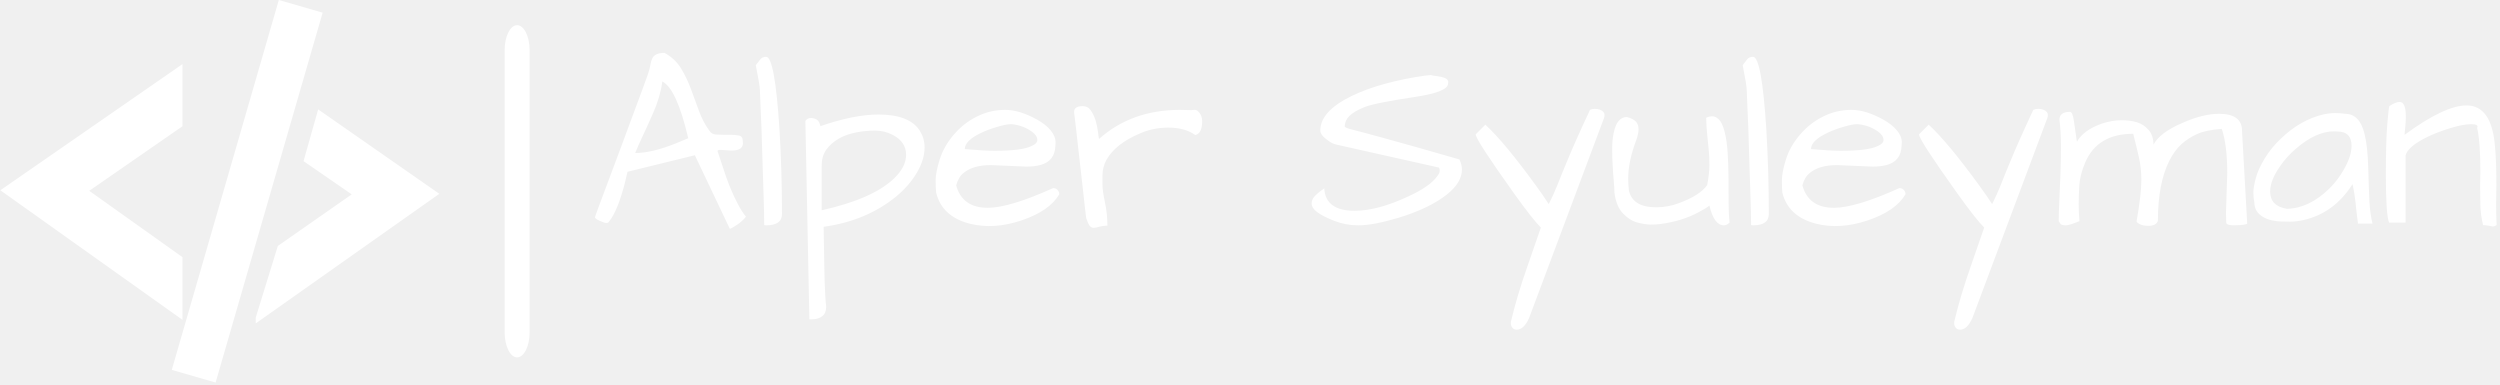
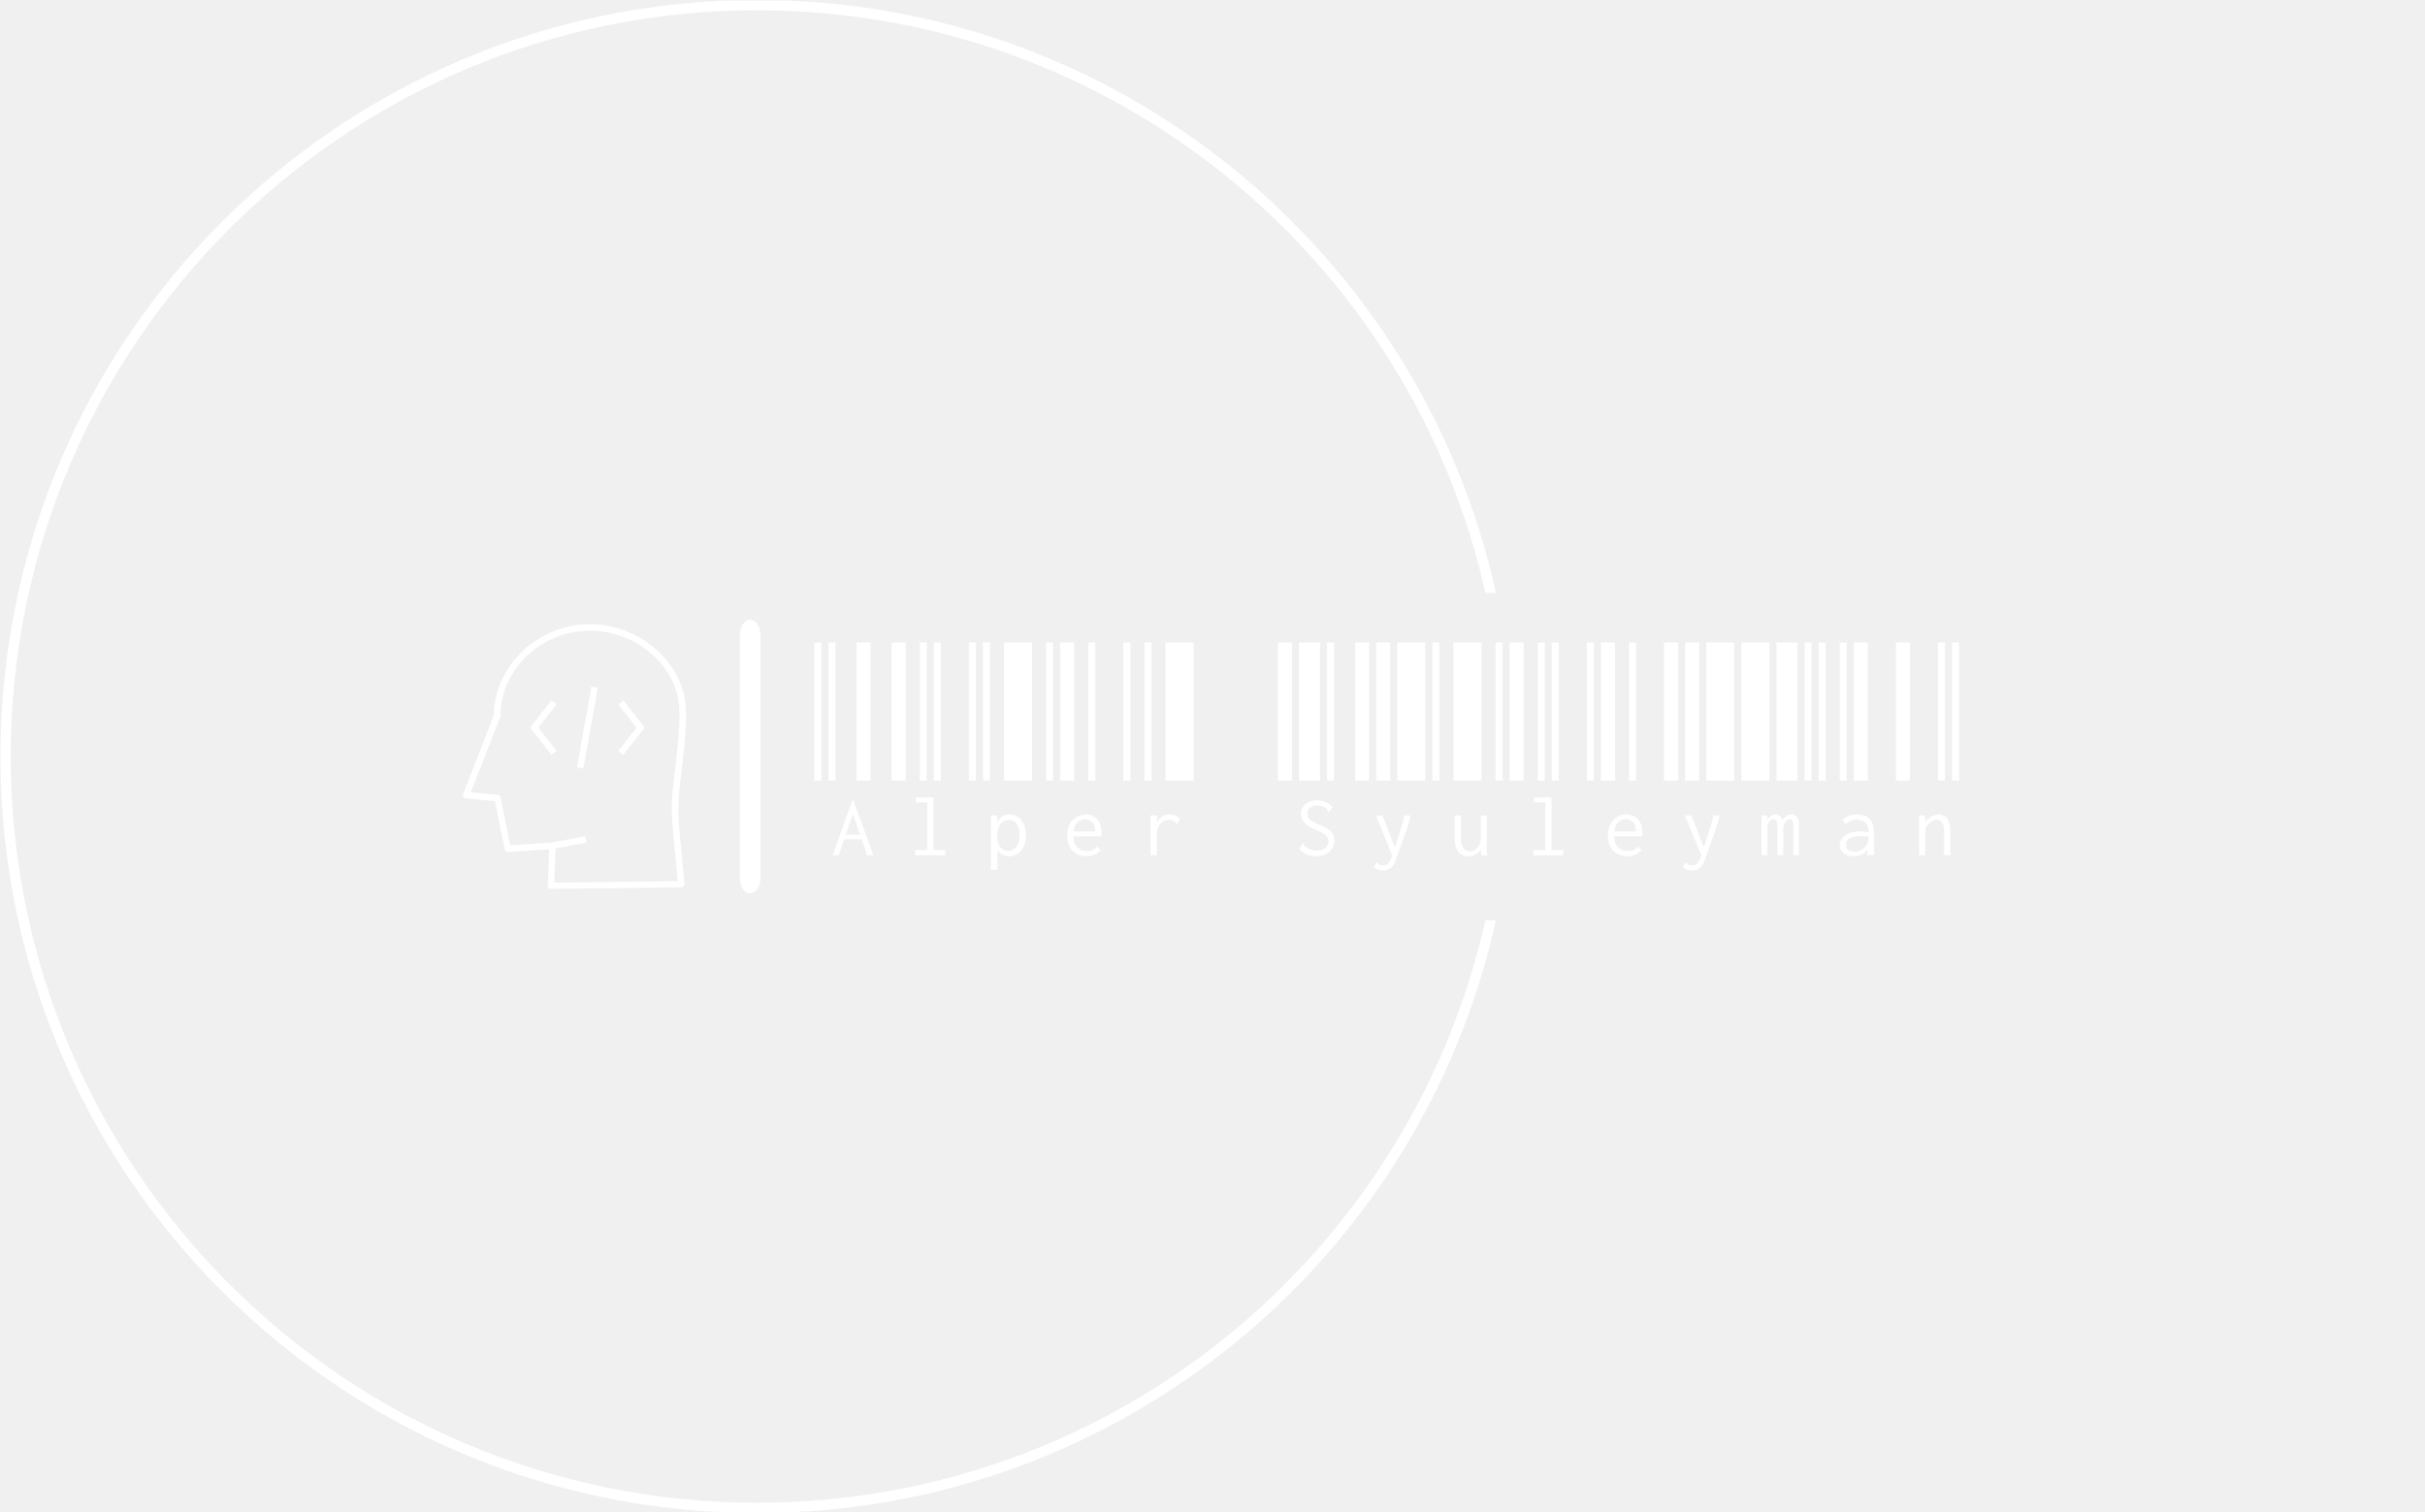
- <svg xmlns="http://www.w3.org/2000/svg" version="1.1" width="2000" height="308" viewBox="0 0 2000 308">
-   <g transform="matrix(1,0,0,1,-1.212121,-0.9762562)">
-     <svg viewBox="0 0 396 61" data-background-color="#4b91f1" preserveAspectRatio="xMidYMid meet" height="308" width="2000">
-       <g id="tight-bounds" transform="matrix(1,0,0,1,0.24,0.1933494)">
-         <svg viewBox="0 0 395.52 60.613" height="60.613" width="395.52">
+ <svg xmlns="http://www.w3.org/2000/svg" version="1.1" width="2000" height="1247" viewBox="0 0 2000 1247">
+   <g transform="matrix(1,0,0,1,-1.212121,0.5048583)">
+     <svg viewBox="0 0 396 247" data-background-color="#4b91f1" preserveAspectRatio="xMidYMid meet" height="1247" width="2000">
+       <g id="tight-bounds" transform="matrix(1,0,0,1,0.24,-0.1)">
+         <svg viewBox="0 0 395.52 247.2" height="247.2" width="395.52">
          <g>
-             <svg viewBox="0 0 519.192 79.566" height="60.613" width="395.52">
-               <g>
-                 <rect width="5.192" height="69.088" x="104.889" y="5.239" fill="#ffffff" opacity="1" stroke-width="0" stroke="transparent" fill-opacity="1" class="rect-qz-0" data-fill-palette-color="primary" rx="1%" id="qz-0" data-palette-color="#ffffff" />
-               </g>
-               <g transform="matrix(1,0,0,1,123.6722,10.99646)">
-                 <svg viewBox="0 0 395.52 57.573" height="57.573" width="395.52">
-                   <g id="textblocktransform">
-                     <svg viewBox="0 0 395.52 57.573" height="57.573" width="395.52" id="textblock">
+             <svg />
+           </g>
+           <g>
+             <svg viewBox="0 0 395.52 247.2" height="247.2" width="395.52">
+               <g transform="matrix(1,0,0,1,75.54432,101.2485)">
+                 <svg viewBox="0 0 244.431 44.703" height="44.703" width="244.431">
+                   <g>
+                     <svg viewBox="0 0 319.455 58.424" height="44.703" width="244.431">
                      <g>
-                         <svg viewBox="0 0 395.52 57.573" height="57.573" width="395.52">
-                           <g transform="matrix(1,0,0,1,0,0)">
-                             <svg width="395.52" viewBox="1.27 -34.08 376.33 54.78" height="57.573" data-palette-color="#ffffff">
-                               <path d="M26.81-17.87L26.81-17.87 28.17-17.87Q29-17.87 29.76-17.72 30.52-17.58 30.52-16.65L30.52-16.65Q30.86-14.7 28.22-14.75L28.22-14.75Q27.49-14.79 26.88-14.84 26.27-14.89 25.88-14.87 25.49-14.84 25.54-14.6L25.54-14.6Q26.03-13.18 26.59-11.43 27.15-9.67 27.83-7.91L27.83-7.91Q29.59-3.56 31.15-1.66L31.15-1.66Q30.32-0.63 29.22 0.05 28.13 0.73 28.05 0.73 27.98 0.73 27.93 0.68L27.93 0.68 21.04-13.82 7.71-10.55 7.23-8.5Q5.81-2.88 4.05-0.68L4.05-0.68Q3.76-0.2 2.83-0.59L2.83-0.59Q1.27-1.17 1.27-1.56L1.27-1.56Q1.27-1.66 2.29-4.39 3.32-7.13 4.37-9.94 5.42-12.74 6.57-15.82 7.71-18.9 8.74-21.68 9.77-24.46 10.6-26.68 11.43-28.91 11.77-29.91 12.11-30.91 12.23-31.67 12.35-32.42 12.6-32.96L12.6-32.96Q13.09-34.08 15.04-34.08L15.04-34.08Q17.14-32.91 18.29-31.03 19.43-29.15 20.24-27 21.04-24.85 21.83-22.66 22.61-20.46 23.93-18.65L23.93-18.65Q24.37-17.97 25.24-17.92 26.12-17.87 26.81-17.87ZM14.6-28.42L14.6-28.42Q14.21-25.44 12.84-22.31 11.47-19.19 10.64-17.46 9.81-15.72 9.23-14.26L9.23-14.26Q12.55-14.26 17.38-16.21L17.38-16.21Q18.6-16.75 19.73-17.19L19.73-17.19Q17.43-27 14.6-28.42ZM34.23-18.95Q34.13-21.58 34.03-23.66 33.93-25.73 33.91-26.73 33.88-27.73 33.1-31.64L33.1-31.64Q33.54-32.23 33.96-32.76 34.37-33.3 35.15-33.3L35.15-33.3Q36.86-33.3 37.79-18.9L37.79-18.9Q38.28-10.55 38.28-2.2L38.28-2.2Q38.28 0.05 35.15 0.05L35.15 0.05 34.76 0Q34.76-2.54 34.62-6.49 34.47-10.45 34.4-13.38 34.32-16.31 34.23-18.95ZM45.89-19.58L45.89-19.58Q52.53-21.88 57.37-21.88L57.37-21.88Q63.52-21.88 65.57-18.65L65.57-18.65Q66.5-17.14 66.5-15.38L66.5-15.38Q66.5-12.94 64.96-10.35 63.42-7.76 60.88-5.66L60.88-5.66Q54.98-0.83 46.53 0.34L46.53 0.34Q46.53 0.88 46.55 2.08 46.58 3.27 46.6 4.74 46.63 6.2 46.65 7.86 46.67 9.52 46.72 11.04L46.72 11.04Q46.87 14.79 46.94 15.33 47.02 15.87 47.02 16.21L47.02 16.21Q47.02 17.43 46.24 18.04 45.45 18.65 44.18 18.65L44.18 18.65Q43.94 18.65 43.7 18.65L43.7 18.65 42.91-20.61Q43.35-21.24 44.09-21.19 44.82-21.14 45.26-20.8 45.7-20.46 45.89-19.58ZM60.15-17.87L60.15-17.87Q58.54-18.7 56.71-18.7 54.88-18.7 53.07-18.36L53.07-18.36Q48.97-17.58 47.02-14.89L47.02-14.89Q46.14-13.62 46.14-11.77L46.14-11.77Q46.14-11.57 46.14-11.38L46.14-11.38 46.14-2.93Q56.2-5.18 60.4-9.18L60.4-9.18Q62.84-11.47 62.84-13.92L62.84-13.92Q62.84-16.5 60.15-17.87ZM79-3.42L79-3.42Q83.29-3.42 91.94-7.32L91.94-7.32Q92.47-7.32 92.81-6.96 93.16-6.59 93.16-6.1L93.16-6.1Q91.2-2.78 85.69-0.93 80.17 0.93 75.38-0.29L75.38-0.29Q69.96-1.71 68.79-6.4L68.79-6.4Q68.69-7.32 68.69-8.89 68.69-10.45 69.5-13.01 70.31-15.58 72.26-17.87 74.21-20.17 76.85-21.48 79.48-22.8 82.46-22.8L82.46-22.8Q85.3-22.8 88.81-20.85L88.81-20.85Q90.47-19.92 91.45-18.75 92.42-17.58 92.42-16.36L92.42-16.36Q92.42-16.02 92.38-15.67L92.38-15.67Q92.28-12.7 89.49-11.91L89.49-11.91Q88.27-11.57 86.66-11.57L86.66-11.57 79.63-11.87Q76.12-11.87 74.26-10.35L74.26-10.35Q73.19-9.52 72.75-7.86L72.75-7.86Q73.97-3.42 79-3.42ZM87.71-18.51Q86.61-19.29 85.44-19.63 84.27-19.97 83.49-19.97 82.71-19.97 80.95-19.46 79.19-18.95 77.82-18.31L77.82-18.31Q74.46-16.75 74.46-15.04L74.46-15.04Q78.36-14.7 80.31-14.7L80.31-14.7Q85.73-14.7 87.64-15.63L87.64-15.63Q88.81-16.11 88.81-16.85L88.81-16.85Q88.81-17.72 87.71-18.51ZM120.06-17.82L120.06-17.82Q118.01-19.29 114.78-19.29L114.78-19.29Q111.76-19.29 109.17-18.16L109.17-18.16Q104.29-16.11 102.48-12.89L102.48-12.89Q101.7-11.43 101.7-9.77L101.7-9.77Q101.7-9.47 101.7-8.13 101.7-6.79 102.19-4.52 102.68-2.25 102.68 0.1L102.68 0.1Q101.65 0.15 101.02 0.34 100.38 0.54 99.94 0.54 99.5 0.54 99.18 0.15 98.87-0.24 98.48-1.37L98.48-1.37Q98.43-1.66 98.28-3.03 98.13-4.39 97.91-6.35 97.7-8.3 97.43-10.62 97.16-12.94 96.91-15.19L96.91-15.19Q96.38-20.07 96.08-22.36L96.08-22.36Q96.08-23.54 97.79-23.54L97.79-23.54Q98.82-23.54 99.4-22.68 99.99-21.83 100.33-20.73 100.67-19.63 100.8-18.55 100.92-17.48 101.02-17.04L101.02-17.04Q107.46-22.8 117.03-22.8L117.03-22.8Q118.11-22.8 119.28-22.75L119.28-22.75Q119.57-22.8 120.01-22.8 120.45-22.8 120.89-22.22L120.89-22.22Q121.43-21.53 121.43-20.56L121.43-20.56Q121.43-18.12 120.06-17.82ZM143.1-4.27Q143.1-5.18 143.86-5.88 144.61-6.59 145.03-6.86 145.44-7.13 145.59-7.28L145.59-7.28Q145.83-2.83 151.6-2.83L151.6-2.83Q156.14-2.83 162.19-5.66L162.19-5.66Q166.49-7.62 167.95-9.67L167.95-9.67Q168.44-10.3 168.44-10.72 168.44-11.13 168.3-11.38L168.3-11.38 148.03-15.92Q147.15-16.11 146.32-16.75L146.32-16.75Q144.81-17.82 144.81-18.7L144.81-18.7Q144.81-22.07 149.59-24.8L149.59-24.8Q154.87-27.78 163.71-29.3L163.71-29.3Q165.71-29.64 166.68-29.69L166.68-29.69Q166.98-29.59 167.59-29.52 168.2-29.44 168.83-29.3L168.83-29.3Q170.35-28.96 170.1-28.03L170.1-28.03Q170.1-26.37 163.75-25.39L163.75-25.39Q155.55-24.17 153.53-23.34 151.5-22.51 150.6-21.63 149.69-20.75 149.64-19.53L149.64-19.53Q149.64-19.29 150.77-18.99 151.89-18.7 153.45-18.29 155.01-17.87 157.5-17.19L157.5-17.19Q163.56-15.53 172.35-12.99L172.35-12.99Q172.84-11.91 172.84-10.99L172.84-10.99Q172.84-8.4 169.81-6.01L169.81-6.01Q166.39-3.32 160.34-1.46L160.34-1.46Q155.31 0.05 152.33 0.05L152.33 0.05Q149.84 0.05 147.59-0.83 145.35-1.71 144.22-2.54 143.1-3.37 143.1-4.27ZM200.96-21.19L186.12 18.41Q185.09 20.7 183.67 20.7L183.67 20.7Q182.99 20.7 182.67 20.09 182.36 19.48 182.65 18.65L182.65 18.65Q183.72 14.11 185.75 8.3 187.78 2.49 188.46 0.49L188.46 0.49Q186.75-1.22 183.09-6.35L183.09-6.35Q175.57-16.89 175.57-17.92L175.57-17.92Q175.57-17.97 175.62-18.02L175.62-18.02 177.47-19.87Q181.33-16.31 187.53-7.76L187.53-7.76Q189.09-5.62 190.02-4.15L190.02-4.15Q191.05-6.2 191.63-7.69 192.22-9.18 192.59-10.08 192.95-10.99 193.59-12.5L193.59-12.5Q195.25-16.55 198.18-22.8L198.18-22.8Q198.62-23 199.1-23L199.1-23Q200.32-23 200.86-22.36L200.86-22.36Q201.06-22.12 201.06-21.8 201.06-21.48 200.96-21.19L200.96-21.19ZM203.01-6.49L203.01-6.49Q203.01-7.28 202.89-8.67 202.76-10.06 202.67-11.72 202.57-13.38 202.57-15.09 202.57-16.8 202.86-18.21L202.86-18.21Q203.5-21.39 205.5-21.39L205.5-21.39Q206.86-21 207.33-20.41 207.79-19.82 207.79-18.97 207.79-18.12 207.35-16.85L207.35-16.85Q205.74-12.6 205.74-9.18L205.74-9.18Q205.74-8.06 205.89-6.79L205.89-6.79Q206.67-3.52 211.26-3.52L211.26-3.52Q213.65-3.52 215.8-4.35L215.8-4.35Q219.9-5.86 221.37-7.91L221.37-7.91Q221.81-10.16 221.81-11.84 221.81-13.53 221.68-14.84 221.56-16.16 221.39-17.75 221.22-19.34 221.17-21.24L221.17-21.24Q221.81-21.53 222.42-21.53 223.03-21.53 223.69-20.9 224.35-20.26 224.81-18.51 225.27-16.75 225.42-14.38 225.57-12.01 225.59-9.47 225.61-6.93 225.61-4.57 225.61-2.2 225.81-0.49L225.81-0.49Q225.22 0.05 224.69 0.05L224.69 0.05Q222.73 0.05 221.81-3.86L221.81-3.86Q221.17-3.32 219.66-2.54L219.66-2.54Q216.44-0.78 212.04-0.2L212.04-0.2Q211.21-0.1 210.19-0.1 209.16-0.1 207.62-0.49 206.08-0.88 204.72-2.29 203.35-3.71 203.01-6.49ZM229.52-18.95Q229.42-21.58 229.32-23.66 229.23-25.73 229.2-26.73 229.18-27.73 228.4-31.64L228.4-31.64Q228.83-32.23 229.25-32.76 229.67-33.3 230.45-33.3L230.45-33.3Q232.16-33.3 233.08-18.9L233.08-18.9Q233.57-10.55 233.57-2.2L233.57-2.2Q233.57 0.05 230.45 0.05L230.45 0.05 230.06 0Q230.06-2.54 229.91-6.49 229.76-10.45 229.69-13.38 229.62-16.31 229.52-18.95ZM246.46-3.42L246.46-3.42Q250.76-3.42 259.4-7.32L259.4-7.32Q259.94-7.32 260.28-6.96 260.62-6.59 260.62-6.1L260.62-6.1Q258.67-2.78 253.15-0.93 247.63 0.93 242.85-0.29L242.85-0.29Q237.43-1.71 236.25-6.4L236.25-6.4Q236.16-7.32 236.16-8.89 236.16-10.45 236.96-13.01 237.77-15.58 239.72-17.87 241.67-20.17 244.31-21.48 246.95-22.8 249.93-22.8L249.93-22.8Q252.76-22.8 256.27-20.85L256.27-20.85Q257.93-19.92 258.91-18.75 259.89-17.58 259.89-16.36L259.89-16.36Q259.89-16.02 259.84-15.67L259.84-15.67Q259.74-12.7 256.96-11.91L256.96-11.91Q255.74-11.57 254.13-11.57L254.13-11.57 247.09-11.87Q243.58-11.87 241.72-10.35L241.72-10.35Q240.65-9.52 240.21-7.86L240.21-7.86Q241.43-3.42 246.46-3.42ZM255.18-18.51Q254.08-19.29 252.9-19.63 251.73-19.97 250.95-19.97 250.17-19.97 248.41-19.46 246.65-18.95 245.29-18.31L245.29-18.31Q241.92-16.75 241.92-15.04L241.92-15.04Q245.82-14.7 247.78-14.7L247.78-14.7Q253.2-14.7 255.1-15.63L255.1-15.63Q256.27-16.11 256.27-16.85L256.27-16.85Q256.27-17.72 255.18-18.51ZM288.69-21.19L273.85 18.41Q272.82 20.7 271.41 20.7L271.41 20.7Q270.72 20.7 270.41 20.09 270.09 19.48 270.38 18.65L270.38 18.65Q271.46 14.11 273.48 8.3 275.51 2.49 276.19 0.49L276.19 0.49Q274.48-1.22 270.82-6.35L270.82-6.35Q263.3-16.89 263.3-17.92L263.3-17.92Q263.3-17.97 263.35-18.02L263.35-18.02 265.21-19.87Q269.06-16.31 275.27-7.76L275.27-7.76Q276.83-5.62 277.76-4.15L277.76-4.15Q278.78-6.2 279.37-7.69 279.95-9.18 280.32-10.08 280.69-10.99 281.32-12.5L281.32-12.5Q282.98-16.55 285.91-22.8L285.91-22.8Q286.35-23 286.84-23L286.84-23Q288.06-23 288.6-22.36L288.6-22.36Q288.79-22.12 288.79-21.8 288.79-21.48 288.69-21.19L288.69-21.19ZM295.04-0.78L295.04-0.78Q293.04 0.05 292.38 0.05 291.72 0.05 291.47-0.1 291.23-0.24 290.94-0.78L290.94-0.78Q290.94-2.39 291.06-4.83 291.18-7.28 291.28-10.06 291.38-12.84 291.38-15.67 291.38-18.51 291.08-20.85L291.08-20.85Q291.08-22.41 293.18-22.41L293.18-22.41Q293.67-22.41 293.94-20.65 294.21-18.9 294.33-17.92 294.45-16.94 294.55-16.5L294.55-16.5Q295.82-18.8 299.58-20.12L299.58-20.12Q301.58-20.75 303.34-20.75 305.1-20.75 306.44-20.34 307.78-19.92 308.73-18.82 309.69-17.72 309.69-15.92L309.69-15.92Q310.96-18.31 315.4-20.21L315.4-20.21Q319.45-22.02 322.68-22.02L322.68-22.02Q327.31-22.02 327.22-18.51L327.22-18.51 328.24-0.34Q328.24-0.1 326.83 0L326.83 0Q324.09 0.2 324.09-0.49L324.09-0.49Q324.04-1.46 324.04-2.44L324.04-2.44 324.29-10.3Q324.29-15.82 323.21-19.04L323.21-19.04Q319.99-18.8 318.26-17.99 316.52-17.19 315.2-15.99 313.89-14.79 312.86-12.79L312.86-12.79Q310.57-8.3 310.57-0.88L310.57-0.88Q310.27 0.15 308.66 0.15L308.66 0.15Q307.59 0.15 306.9-0.22 306.22-0.59 306.37-0.88L306.37-0.88Q307.29-6.05 307.29-8.94L307.29-8.94Q307.29-11.23 306.83-13.31 306.37-15.38 305.68-18.07L305.68-18.07Q298.65-18.07 296.21-12.45L296.21-12.45Q295.14-9.96 295.01-7.79 294.89-5.62 294.89-4.08 294.89-2.54 295.04-0.78ZM349.09-8.11L349.09-8.11Q345.43-2.34 339.32-0.98L339.32-0.98Q337.91-0.68 336.76-0.68 335.61-0.68 334.86-0.71 334.1-0.73 333.17-0.93 332.24-1.12 331.46-1.56L331.46-1.56Q329.66-2.59 329.66-4.44L329.66-4.44Q329.46-5.32 329.46-6.42 329.46-7.52 329.95-9.33 330.44-11.13 331.73-13.23 333.02-15.33 334.88-17.09L334.88-17.09Q338.74-20.8 343.23-21.88L343.23-21.88Q344.55-22.17 345.65-22.17 346.74-22.17 347.62-22.02L347.62-22.02Q350.46-22.02 351.43-18.16L351.43-18.16Q352.07-15.72 352.19-11.35 352.31-6.98 352.43-4.61 352.56-2.25 353.04-0.29L353.04-0.29 350.16-0.29Q349.97-1.61 349.87-2.64 349.77-3.66 349.67-4.54L349.67-4.54Q349.43-6.59 349.09-8.11ZM348.89-15.67L348.89-15.67Q348.89-18.51 346.11-18.51L346.11-18.51Q345.77-18.55 345.43-18.55L345.43-18.55Q341.86-18.55 337.91-15.14L337.91-15.14Q336.05-13.57 334.73-11.62L334.73-11.62Q332.78-8.84 332.78-6.64L332.78-6.64Q332.78-3.76 336.1-3.22L336.1-3.22Q340.49-3.32 344.5-7.23L344.5-7.23Q346.21-8.94 347.33-10.94L347.33-10.94Q348.89-13.62 348.89-15.67ZM374.33-7.71L374.38-10.69Q374.38-16.5 373.74-19.24L373.74-19.24Q374.13-19.97 372.57-19.97L372.57-19.97Q370.91-19.97 368.28-19.14 365.64-18.31 363.98-17.48L363.98-17.48Q360.02-15.58 359.58-13.77L359.58-13.77 359.58-0.49 356.31-0.49Q355.68-2.15 355.68-9.81L355.68-9.81Q355.68-16.65 355.95-19.87 356.22-23.1 356.36-23.54L356.36-23.54Q357.63-24.37 358.41-24.37L358.41-24.37Q359.63-24.37 359.63-21.48L359.63-21.48Q359.63-20.36 359.51-19.31 359.39-18.26 359.39-17.87L359.39-17.87Q367.3-23.68 371.64-23.68L371.64-23.68Q376.58-23.68 377.26-15.72L377.26-15.72Q377.55-12.94 377.55-8.01L377.55-8.01 377.5-4.15Q377.5-2 377.6 0L377.6 0Q377.11 0.29 376.82 0.29L376.82 0.29Q376.67 0.24 376.19 0.15 375.7 0.05 374.92 0L374.92 0Q374.43-1.95 374.38-3.98 374.33-6.01 374.33-7.71L374.33-7.71Z" opacity="1" transform="matrix(1,0,0,1,0,0)" fill="#ffffff" class="wordmark-text-0" data-fill-palette-color="primary" id="text-0" />
+                         <rect width="4.391" height="58.424" x="59.139" y="0" fill="#ffffff" opacity="1" stroke-width="0" stroke="transparent" fill-opacity="1" class="rect-qz-0" data-fill-palette-color="primary" rx="1%" id="qz-0" data-palette-color="#ffffff" />
+                       </g>
+                       <g transform="matrix(1,0,0,1,75.02329,4.868633)">
+                         <svg viewBox="0 0 244.431 48.686" height="48.686" width="244.431">
+                           <g id="textblocktransform">
+                             <svg viewBox="0 0 244.431 48.686" height="48.686" width="244.431" id="textblock">
+                               <g>
+                                 <svg viewBox="0 0 244.431 48.686" height="48.686" width="244.431">
+                                   <g transform="matrix(1,0,0,1,0,0)">
+                                     <svg width="244.431" viewBox="0 -29.5 244.47 48.7" height="48.686" data-palette-color="#ffffff">
+                                       <path d="M1.5 0L0 0 0-29.5 1.5-29.5 1.5 0ZM4.5 0L3 0 3-29.5 4.5-29.5 4.5 0ZM12 0L9 0 9-29.5 12-29.5 12 0ZM11.25 15.95L10.1 12.55 6.35 12.55 5.2 15.95 3.9 15.95 8.15 4.15 8.3 4.15 12.6 15.95 11.25 15.95ZM6.7 11.55L9.75 11.55 8.25 7.15 6.7 11.55ZM19.5 0L16.5 0 16.5-29.5 19.5-29.5 19.5 0ZM24 0L22.5 0 22.5-29.5 24-29.5 24 0ZM27 0L25.5 0 25.5-29.5 27-29.5 27 0ZM21.55 15.95L21.55 14.85 24.1 14.85 24.1 4.65 21.7 4.65 21.7 3.6 25.45 3.6 25.45 14.85 27.95 14.85 27.95 15.95 21.55 15.95ZM34.5 0L33 0 33-29.5 34.5-29.5 34.5 0ZM37.5 0L36 0 36-29.5 37.5-29.5 37.5 0ZM46.5 0L40.5 0 40.5-29.5 46.5-29.5 46.5 0ZM37.7 19.05L37.7 7.45 39.05 7.45 39.05 9.15Q39.35 8.2 40.05 7.75L40.05 7.75Q40.75 7.25 41.65 7.25L41.65 7.25Q42.6 7.25 43.45 7.75L43.45 7.75Q44.25 8.25 44.7 9.25L44.7 9.25Q45.2 10.2 45.2 11.65L45.2 11.65Q45.2 13.05 44.7 14.1L44.7 14.1Q44.2 15.15 43.4 15.65L43.4 15.65Q42.55 16.15 41.6 16.15L41.6 16.15Q40.85 16.15 40.2 15.8L40.2 15.8Q39.5 15.45 39.1 14.85L39.1 14.85 39.1 19.05 37.7 19.05ZM41.4 15L41.4 15Q42.4 15 43.1 14.2L43.1 14.2Q43.8 13.45 43.8 11.7L43.8 11.7Q43.8 10.1 43.2 9.25L43.2 9.25Q42.6 8.4 41.45 8.4L41.45 8.4Q40.4 8.4 39.75 9.3L39.75 9.3Q39.05 10.2 39.05 12L39.05 12Q39.1 13.45 39.7 14.2L39.7 14.2Q40.35 15 41.4 15ZM50.99 0L49.49 0 49.49-29.5 50.99-29.5 50.99 0ZM55.49 0L52.49 0 52.49-29.5 55.49-29.5 55.49 0ZM59.99 0L58.49 0 58.49-29.5 59.99-29.5 59.99 0ZM58.14 16.15L58.14 16.15Q56.24 16.15 55.14 15L55.14 15Q53.99 13.85 53.99 11.75L53.99 11.75Q53.99 10.35 54.54 9.3L54.54 9.3Q55.04 8.3 55.94 7.8L55.94 7.8Q56.79 7.25 57.89 7.25L57.89 7.25Q59.44 7.25 60.39 8.25L60.39 8.25Q61.34 9.3 61.34 11.3L61.34 11.3Q61.34 11.5 61.34 11.9L61.34 11.9 55.29 11.9Q55.34 13.45 56.14 14.25L56.14 14.25Q56.94 15.05 58.19 15.05L58.19 15.05Q59.54 15.05 60.39 14.1L60.39 14.1 61.14 14.85Q60.04 16.15 58.14 16.15ZM55.34 10.85L59.99 10.85Q59.99 9.65 59.39 8.95L59.39 8.95Q58.79 8.25 57.79 8.25L57.79 8.25Q56.89 8.25 56.19 8.9L56.19 8.9Q55.49 9.55 55.34 10.85L55.34 10.85ZM67.49 0L65.99 0 65.99-29.5 67.49-29.5 67.49 0ZM71.99 0L70.49 0 70.49-29.5 71.99-29.5 71.99 0ZM80.99 0L74.99 0 74.99-29.5 80.99-29.5 80.99 0ZM75.84 7.25L75.84 7.25Q77.19 7.25 78.09 8.2L78.09 8.2 77.49 9.2 77.44 9.4 77.29 9.3Q77.24 9.1 77.19 9L77.19 9Q77.09 8.85 76.84 8.7L76.84 8.7Q76.39 8.4 75.74 8.4L75.74 8.4Q75.09 8.4 74.49 8.75L74.49 8.75Q73.89 9.05 73.54 9.75L73.54 9.75Q73.14 10.45 73.14 11.45L73.14 11.45 73.14 15.95 71.79 15.95 71.79 7.45 73.19 7.45 73.14 9Q73.49 8.2 74.24 7.7L74.24 7.7Q74.99 7.25 75.84 7.25ZM101.99 0L98.99 0 98.99-29.5 101.99-29.5 101.99 0ZM107.99 0L103.49 0 103.49-29.5 107.99-29.5 107.99 0ZM110.99 0L109.49 0 109.49-29.5 110.99-29.5 110.99 0ZM107.19 16.15L107.19 16.15Q104.94 16.15 103.54 14.65L103.54 14.65 104.24 13.5 104.29 13.35 104.44 13.4Q104.44 13.45 104.49 13.6L104.49 13.6Q104.49 13.7 104.59 13.85L104.59 13.85Q104.64 13.95 104.79 14.05L104.79 14.05Q105.84 14.95 107.39 14.95L107.39 14.95Q108.39 14.95 109.09 14.4L109.09 14.4Q109.79 13.8 109.79 13L109.79 13Q109.79 12.45 109.54 12.05L109.54 12.05Q109.34 11.7 108.79 11.35L108.79 11.35Q108.24 11 107.09 10.5L107.09 10.5Q105.39 9.85 104.64 9L104.64 9Q103.94 8.15 103.94 7.1L103.94 7.1Q103.94 5.8 104.89 5L104.89 5Q105.84 4.2 107.44 4.2L107.44 4.2Q108.39 4.2 109.24 4.6L109.24 4.6Q110.04 5 110.69 5.65L110.69 5.65 109.84 6.8 109.74 6.7Q109.74 6.65 109.69 6.55L109.69 6.55Q109.69 6.4 109.59 6.3L109.59 6.3Q109.54 6.15 109.39 6.05L109.39 6.05Q108.99 5.65 108.44 5.45L108.44 5.45Q107.94 5.3 107.24 5.3L107.24 5.3Q106.34 5.3 105.84 5.8L105.84 5.8Q105.29 6.3 105.29 7L105.29 7Q105.29 7.55 105.49 7.95L105.49 7.95Q105.74 8.35 106.34 8.7L106.34 8.7Q106.94 9.1 108.14 9.55L108.14 9.55Q109.79 10.25 110.44 10.95L110.44 10.95Q111.04 11.7 111.04 12.8L111.04 12.8Q111.04 13.65 110.64 14.4L110.64 14.4Q110.19 15.15 109.34 15.65L109.34 15.65Q108.44 16.15 107.19 16.15ZM118.48 0L115.48 0 115.48-29.5 118.48-29.5 118.48 0ZM122.98 0L119.98 0 119.98-29.5 122.98-29.5 122.98 0ZM130.48 0L124.48 0 124.48-29.5 130.48-29.5 130.48 0ZM125.98 7.45L127.33 7.45Q127.18 8.2 126.98 8.95L126.98 8.95Q126.73 9.7 126.33 10.95L126.33 10.95 124.18 16.9Q123.78 18.1 123.08 18.65L123.08 18.65Q122.38 19.2 121.43 19.2L121.43 19.2Q120.23 19.2 119.48 18.45L119.48 18.45 120.08 17.55 120.18 17.4 120.28 17.45Q120.33 17.65 120.43 17.75L120.43 17.75Q120.53 17.9 120.78 18L120.78 18Q121.13 18.1 121.53 18.1L121.53 18.1Q122.18 18.1 122.63 17.6L122.63 17.6Q123.03 17.1 123.43 16L123.43 16 119.93 7.45 121.33 7.45 123.98 14.25 125.08 10.85Q125.48 9.55 125.68 8.9L125.68 8.9Q125.88 8.2 125.98 7.45L125.98 7.45ZM133.48 0L131.98 0 131.98-29.5 133.48-29.5 133.48 0ZM142.48 0L136.48 0 136.48-29.5 142.48-29.5 142.48 0ZM146.98 0L145.48 0 145.48-29.5 146.98-29.5 146.98 0ZM139.68 16.15L139.68 16.15Q138.33 16.15 137.53 15.15L137.53 15.15Q136.73 14.15 136.78 12.2L136.78 12.2 136.78 7.45 138.08 7.45 138.08 12.2Q138.08 13.7 138.63 14.4L138.63 14.4Q139.13 15.1 140.03 15.1L140.03 15.1Q140.98 15.1 141.63 14.3L141.63 14.3Q142.33 13.55 142.33 12.15L142.33 12.15 142.33 7.45 143.63 7.45 143.63 14.65Q143.63 15.1 143.63 15.35L143.63 15.35Q143.68 15.65 143.78 15.95L143.78 15.95 142.53 15.95Q142.38 15.65 142.38 15.35L142.38 15.35Q142.33 15.1 142.33 14.65L142.33 14.65Q141.93 15.35 141.23 15.75L141.23 15.75Q140.53 16.15 139.68 16.15ZM151.48 0L148.48 0 148.48-29.5 151.48-29.5 151.48 0ZM155.98 0L154.48 0 154.48-29.5 155.98-29.5 155.98 0ZM158.98 0L157.48 0 157.48-29.5 158.98-29.5 158.98 0ZM153.53 15.95L153.53 14.85 156.08 14.85 156.08 4.65 153.68 4.65 153.68 3.6 157.43 3.6 157.43 14.85 159.93 14.85 159.93 15.95 153.53 15.95ZM166.48 0L164.98 0 164.98-29.5 166.48-29.5 166.48 0ZM170.98 0L167.98 0 167.98-29.5 170.98-29.5 170.98 0ZM175.48 0L173.98 0 173.98-29.5 175.48-29.5 175.48 0ZM173.63 16.15L173.63 16.15Q171.73 16.15 170.63 15L170.63 15Q169.48 13.85 169.48 11.75L169.48 11.75Q169.48 10.35 170.03 9.3L170.03 9.3Q170.53 8.3 171.43 7.8L171.43 7.8Q172.28 7.25 173.38 7.25L173.38 7.25Q174.93 7.25 175.88 8.25L175.88 8.25Q176.83 9.3 176.83 11.3L176.83 11.3Q176.83 11.5 176.83 11.9L176.83 11.9 170.78 11.9Q170.83 13.45 171.63 14.25L171.63 14.25Q172.43 15.05 173.68 15.05L173.68 15.05Q175.03 15.05 175.88 14.1L175.88 14.1 176.63 14.85Q175.53 16.15 173.63 16.15ZM170.83 10.85L175.48 10.85Q175.48 9.65 174.88 8.95L174.88 8.95Q174.28 8.25 173.28 8.25L173.28 8.25Q172.38 8.25 171.68 8.9L171.68 8.9Q170.98 9.55 170.83 10.85L170.83 10.85ZM184.47 0L181.47 0 181.47-29.5 184.47-29.5 184.47 0ZM188.97 0L185.97 0 185.97-29.5 188.97-29.5 188.97 0ZM196.47 0L190.47 0 190.47-29.5 196.47-29.5 196.47 0ZM191.97 7.45L193.32 7.45Q193.17 8.2 192.97 8.95L192.97 8.95Q192.72 9.7 192.32 10.95L192.32 10.95 190.17 16.9Q189.77 18.1 189.07 18.65L189.07 18.65Q188.37 19.2 187.42 19.2L187.42 19.2Q186.22 19.2 185.47 18.45L185.47 18.45 186.07 17.55 186.17 17.4 186.27 17.45Q186.32 17.65 186.42 17.75L186.42 17.75Q186.52 17.9 186.77 18L186.77 18Q187.12 18.1 187.52 18.1L187.52 18.1Q188.17 18.1 188.62 17.6L188.62 17.6Q189.02 17.1 189.42 16L189.42 16 185.92 7.45 187.32 7.45 189.97 14.25 191.07 10.85Q191.47 9.55 191.67 8.9L191.67 8.9Q191.87 8.2 191.97 7.45L191.97 7.45ZM203.97 0L197.97 0 197.97-29.5 203.97-29.5 203.97 0ZM209.97 0L205.47 0 205.47-29.5 209.97-29.5 209.97 0ZM212.97 0L211.47 0 211.47-29.5 212.97-29.5 212.97 0ZM202.27 15.95L202.27 7.45 203.52 7.45 203.52 8.3Q203.82 7.85 204.27 7.55L204.27 7.55Q204.72 7.25 205.22 7.25L205.22 7.25Q205.77 7.25 206.22 7.6L206.22 7.6Q206.62 7.95 206.72 8.5L206.72 8.5Q206.97 7.95 207.52 7.6L207.52 7.6Q208.02 7.25 208.67 7.25L208.67 7.25Q209.47 7.25 209.92 7.85L209.92 7.85Q210.32 8.45 210.27 9.45L210.27 9.45 210.27 15.95 209.07 15.95 209.07 9.95Q209.07 8.85 208.87 8.55L208.87 8.55Q208.67 8.25 208.27 8.25L208.27 8.25Q207.92 8.25 207.62 8.55L207.62 8.55Q207.32 8.85 207.12 9.35L207.12 9.35Q206.92 9.85 206.92 10.35L206.92 10.35 206.92 15.95 205.67 15.95 205.67 10.05Q205.67 9 205.47 8.65L205.47 8.65Q205.27 8.25 204.72 8.25L204.72 8.25Q204.47 8.25 204.17 8.5L204.17 8.5Q203.87 8.75 203.67 9.25L203.67 9.25Q203.52 9.7 203.52 10.3L203.52 10.3 203.52 15.95 202.27 15.95ZM215.97 0L214.47 0 214.47-29.5 215.97-29.5 215.97 0ZM220.47 0L218.97 0 218.97-29.5 220.47-29.5 220.47 0ZM224.97 0L221.97 0 221.97-29.5 224.97-29.5 224.97 0ZM222.62 7.25L222.62 7.25Q224.42 7.25 225.37 8.2L225.37 8.2Q226.32 9.15 226.32 11.45L226.32 11.45 226.32 15.95 224.87 15.95 224.87 14.65Q224.12 16.15 221.97 16.15L221.97 16.15Q220.57 16.15 219.77 15.5L219.77 15.5Q218.97 14.85 218.97 13.8L218.97 13.8Q218.97 12.9 219.57 12.25L219.57 12.25Q220.12 11.6 221.12 11.2L221.12 11.2Q222.07 10.85 223.27 10.85L223.27 10.85Q224.32 10.85 225.17 10.95L225.17 10.95Q225.07 9.55 224.42 8.95L224.42 8.95Q223.77 8.35 222.52 8.35L222.52 8.35Q221.87 8.35 221.32 8.6L221.32 8.6Q220.72 8.85 220.22 9.3L220.22 9.3 219.57 8.45Q220.77 7.25 222.62 7.25ZM222.12 15.15L222.12 15.15Q223.52 15.15 224.32 14.3L224.32 14.3Q225.12 13.5 225.17 12L225.17 12Q224.32 11.85 223.37 11.85L223.37 11.85Q221.97 11.85 221.12 12.35L221.12 12.35Q220.32 12.8 220.32 13.75L220.32 13.75Q220.32 15.15 222.12 15.15ZM233.97 0L230.97 0 230.97-29.5 233.97-29.5 233.97 0ZM241.47 0L239.97 0 239.97-29.5 241.47-29.5 241.47 0ZM244.47 0L242.97 0 242.97-29.5 244.47-29.5 244.47 0ZM235.92 15.95L235.92 7.45 237.22 7.45 237.22 8.95Q237.72 8.2 238.47 7.7L238.47 7.7Q239.22 7.25 240.07 7.25L240.07 7.25Q241.22 7.25 241.92 8.1L241.92 8.1Q242.57 9 242.57 10.8L242.57 10.8 242.57 15.95 241.27 15.95 241.27 10.85Q241.27 9.55 240.87 9L240.87 9Q240.42 8.4 239.72 8.4L239.72 8.4Q239.12 8.4 238.57 8.75L238.57 8.75Q237.97 9.1 237.57 9.7L237.57 9.7Q237.22 10.3 237.22 11.05L237.22 11.05 237.22 15.95 235.92 15.95Z" opacity="1" transform="matrix(1,0,0,1,0,0)" fill="#ffffff" class="wordmark-text-0" data-fill-palette-color="primary" id="text-0" />
+                                     </svg>
+                                   </g>
+                                 </svg>
+                               </g>
+                             </svg>
+                           </g>
+                         </svg>
+                       </g>
+                       <g transform="matrix(1,0,0,1,0,0.9523046)">
+                         <svg viewBox="0 0 47.645 56.519" height="56.519" width="47.645">
+                           <g>
+                             <svg data-name="Layer 1" viewBox="15.401 8.92 69.193 82.08" x="0" y="0" height="56.519" width="47.645" class="icon-icon-0" data-fill-palette-color="accent" id="icon-0">
+                               <path d="M83.26 53.93c1.13-9.5 2.42-20.27-0.2-25.95-3.86-11-15.72-19.06-28.23-19.06C38.74 8.92 25.13 21.83 25 37.16L15.47 61.57a1 1 0 0 0 0.84 1.36l9 0.85 3.08 15a1 1 0 0 0 1 0.8l12.74-0.85L41.71 90a1 1 0 0 0 1 1h0l40.41-0.46a1 1 0 0 0 1-1.09L82.5 72.58a62.09 62.09 0 0 1-0.14-10.06C82.53 60 82.89 57.07 83.26 53.93ZM80.51 72.77L82 88.63l-38.27 0.44 0.39-10.61 9.61-1.78-0.36-2L43 76.63l-12.92 0.86L27.07 62.65a1 1 0 0 0-0.88-0.79l-8.37-0.8L27 37.71a1 1 0 0 0 0.07-0.36C27 23 39.76 10.92 54.83 10.92c11.7 0 22.79 7.47 26.36 17.77l0 0.1c2.41 5.15 1.1 16.11 0 24.91-0.38 3.17-0.74 6.17-0.91 8.69A64.1 64.1 0 0 0 80.51 72.77Z" fill="#ffffff" data-fill-palette-color="accent" />
+                               <rect x="41.3" y="40" width="25.41" height="2" transform="translate(4.15 86.95) rotate(-79.88)" fill="#ffffff" data-fill-palette-color="accent" />
+                               <polygon points="63.58 33.82 69.25 41 63.58 48.18 65.15 49.42 71.8 41 65.15 32.58 63.58 33.82" fill="#ffffff" data-fill-palette-color="accent" />
+                               <polygon points="42.85 32.58 36.2 41 42.85 49.42 44.42 48.18 38.75 41 44.42 33.82 42.85 32.58" fill="#ffffff" data-fill-palette-color="accent" />
                            </svg>
                          </g>
                        </svg>
                      </g>
                    </svg>
                  </g>
                </svg>
              </g>
              <g>
-                 <svg viewBox="0 0 91.297 79.566" height="79.566" width="91.297">
-                   <g>
-                     <svg version="1.0" x="0" y="0" viewBox="1.118 4.119 47.921 41.764" enable-background="new 0 0 50 50" xml:space="preserve" height="79.566" width="91.297" class="icon-icon-0" data-fill-palette-color="accent" id="icon-0">
-                       <g fill="#ffffff" data-fill-palette-color="accent">
-                         <g fill="#ffffff" data-fill-palette-color="accent">
-                           <polygon fill="#ffffff" points="10.821,24.951 21,32.193 21,39.035 1.118,24.891 21,11.118 21,17.9   " data-fill-palette-color="accent" />
-                         </g>
-                         <g fill="#ffffff" data-fill-palette-color="accent">
-                           <polygon fill="#ffffff" points="49.039,25.277 35.815,16.063 34.219,21.712 39.475,25.338 31.411,30.97 29,38.79 29,39.424   " data-fill-palette-color="accent" />
-                         </g>
-                         <rect x="25.577" y="3.983" transform="matrix(0.9606 0.278 -0.278 0.9606 8.0575 -6.8179)" fill="#ffffff" width="4.981" height="42.035" data-fill-palette-color="accent" />
-                       </g>
-                     </svg>
-                   </g>
-                 </svg>
+                 <path d="M0 123.6c0-68.262 55.338-123.6 123.6-123.6 59.078 0 108.475 41.448 120.698 96.851h-1.721c-12.192-54.468-60.831-95.172-118.977-95.171-67.335 0-121.92 54.586-121.92 121.92 0 67.335 54.586 121.92 121.92 121.92 58.146 0 106.784-40.704 118.977-95.171h1.721c-12.223 55.403-61.62 96.851-120.698 96.851-68.262 0-123.6-55.338-123.6-123.6z" fill="#ffffff" stroke="transparent" data-fill-palette-color="tertiary" />
              </g>
            </svg>
          </g>
          <defs />
        </svg>
-         <rect width="395.52" height="60.613" fill="none" stroke="none" visibility="hidden" />
+         <rect width="395.52" height="247.2" fill="none" stroke="none" visibility="hidden" />
      </g>
    </svg>
  </g>
</svg>
